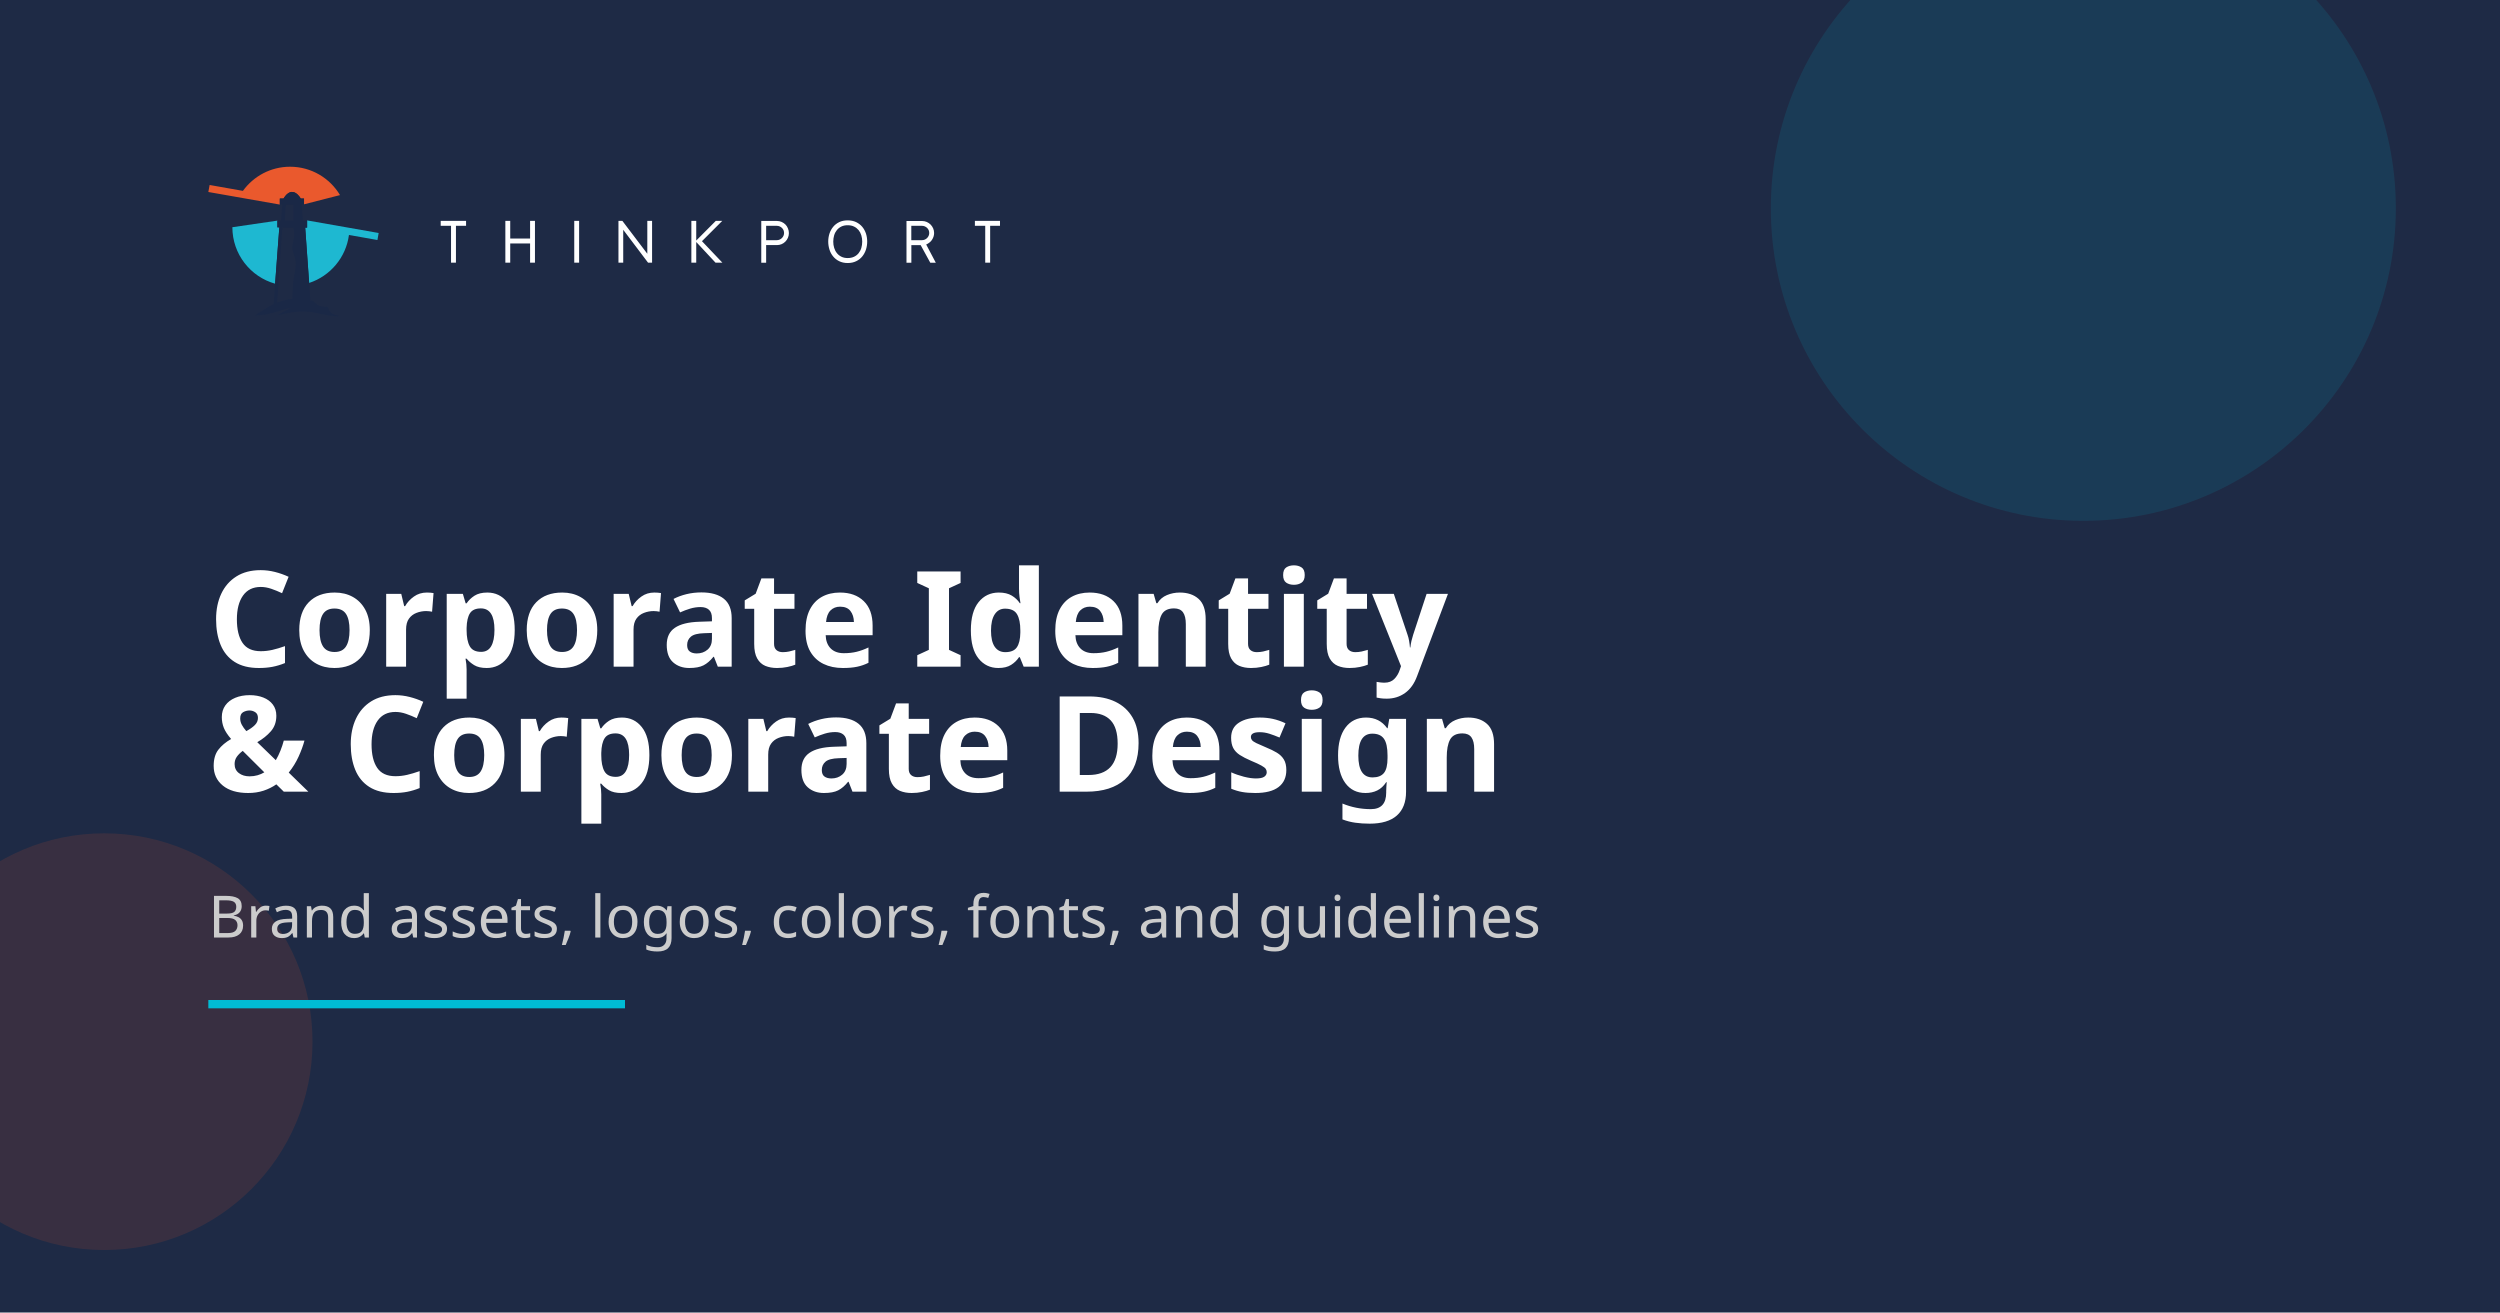
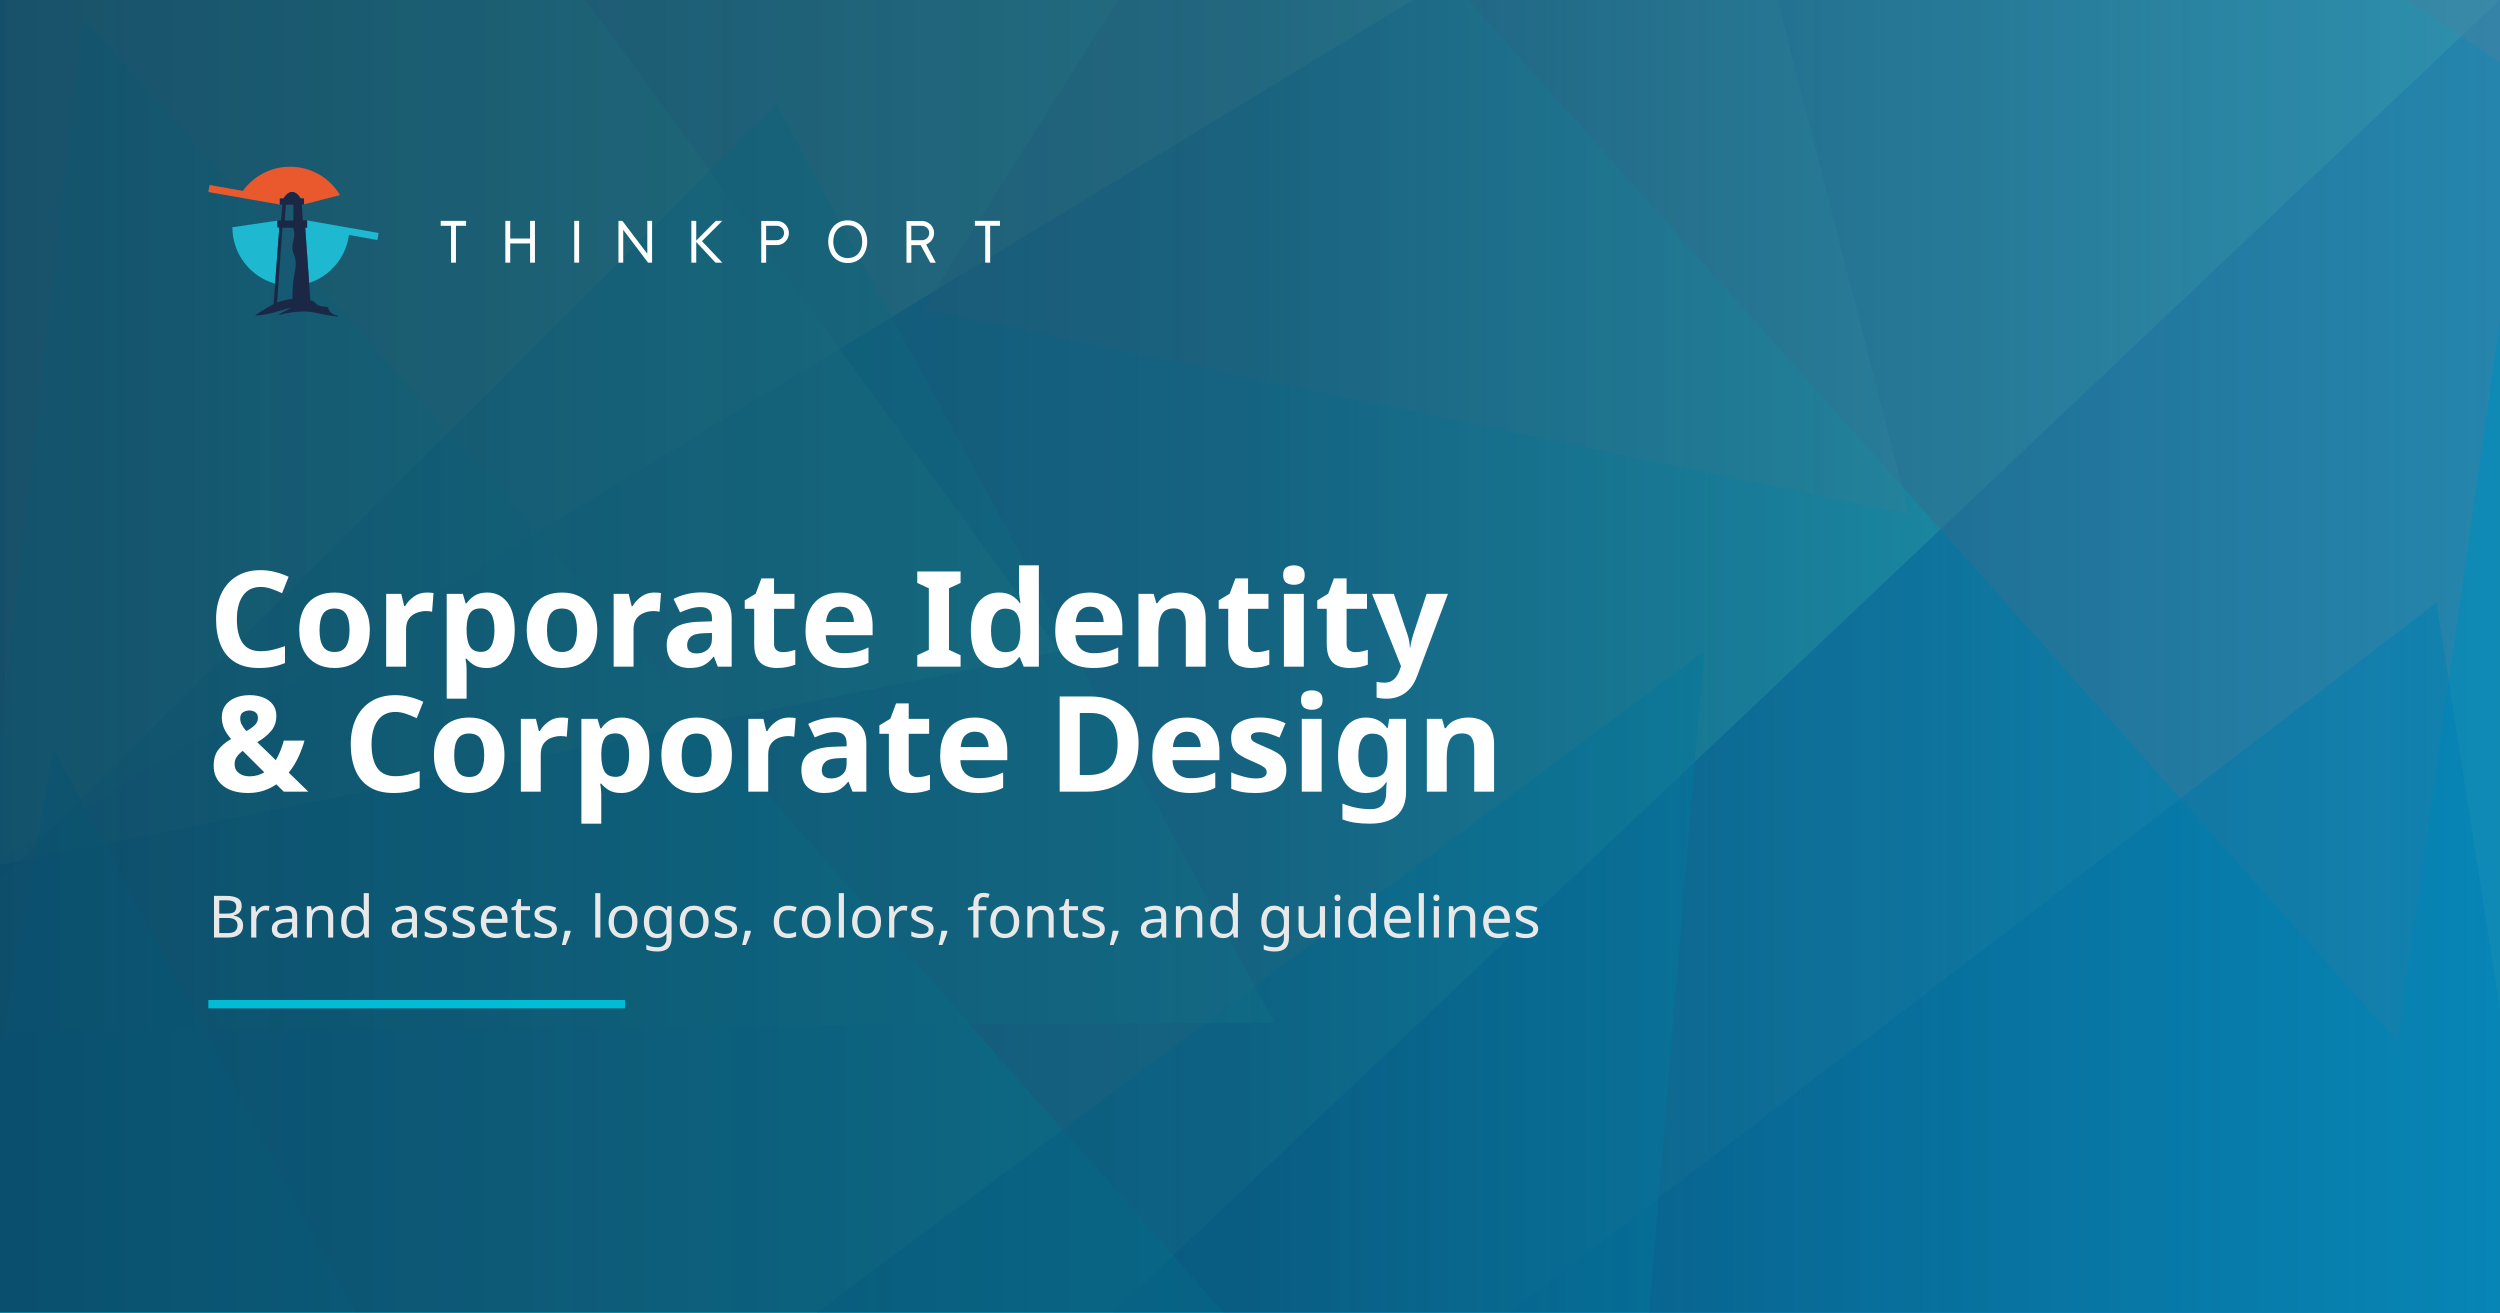
<svg xmlns="http://www.w3.org/2000/svg" width="1200" height="630" viewBox="0 0 1200 630" fill="none">
-   <rect width="1200" height="630" fill="#1E2A45" />
-   <circle cx="1000" cy="100" r="150" fill="#00BCD4" opacity="0.12" />
-   <circle cx="50" cy="500" r="100" fill="#FF5722" opacity="0.12" />
+   <defs>
+     <style>
+   @keyframes rotate1 { from { transform: rotate(0deg); } to { transform: rotate(360deg); } }
+   @keyframes rotate2 { from { transform: rotate(0deg); } to { transform: rotate(-360deg); } }
+   @keyframes colorShift {
+     0% { fill-opacity: 0.2; }
+     25% { fill-opacity: 0.8; }
+     50% { fill-opacity: 0.2; }
+     75% { fill-opacity: 0.8; }
+     100% { fill-opacity: 0.2; }
+   }
+   @keyframes zoom {
+     0% { transform: scale(1); }
+     50% { transform: scale(1.2); }
+     100% { transform: scale(1); }
+   }
+   /* Gruppe 1 - Startet sofort */
+   .polygon-1 { animation: rotate1 270s linear infinite, colorShift 36s ease-in-out infinite, zoom 54s ease-in-out infinite; transform-origin: center; }
+   .polygon-2 { animation: rotate2 270s linear infinite, colorShift 36s ease-in-out infinite, zoom 54s ease-in-out infinite; transform-origin: center; animation-delay: 3s; }
+   .polygon-3 { animation: rotate1 270s linear infinite, colorShift 36s ease-in-out infinite, zoom 54s ease-in-out infinite; transform-origin: center; animation-delay: 6s; }
+   
+   /* Gruppe 2 - Startet nach 2s */
+   .polygon-4 { animation: rotate2 270s linear infinite, colorShift 36s ease-in-out infinite, zoom 54s ease-in-out infinite; transform-origin: center; animation-delay: 9s; }
+   .polygon-5 { animation: rotate1 270s linear infinite, colorShift 36s ease-in-out infinite, zoom 54s ease-in-out infinite; transform-origin: center; animation-delay: 12s; }
+   .polygon-6 { animation: rotate2 270s linear infinite, colorShift 36s ease-in-out infinite, zoom 54s ease-in-out infinite; transform-origin: center; animation-delay: 15s; }
+   
+   /* Gruppe 3 - Startet nach 4s */
+   .polygon-7 { animation: rotate1 270s linear infinite, colorShift 36s ease-in-out infinite, zoom 54s ease-in-out infinite; transform-origin: center; animation-delay: 18s; }
+   .polygon-8 { animation: rotate2 270s linear infinite, colorShift 36s ease-in-out infinite, zoom 54s ease-in-out infinite; transform-origin: center; animation-delay: 21s; }
+   .polygon-9 { animation: rotate1 270s linear infinite, colorShift 36s ease-in-out infinite, zoom 54s ease-in-out infinite; transform-origin: center; animation-delay: 24s; }
+   
+   /* Gruppe 4 - Startet nach 6s */
+   .polygon-10 { animation: rotate2 270s linear infinite, colorShift 36s ease-in-out infinite, zoom 54s ease-in-out infinite; transform-origin: center; animation-delay: 27s; }
+   .polygon-11 { animation: rotate1 270s linear infinite, colorShift 36s ease-in-out infinite, zoom 54s ease-in-out infinite; transform-origin: center; animation-delay: 30s; }
+   .polygon-12 { animation: rotate2 270s linear infinite, colorShift 36s ease-in-out infinite, zoom 54s ease-in-out infinite; transform-origin: center; animation-delay: 33s; }
+ </style>
+     <style>
+       @font-face {
+         font-family: HankenGrotesk;
+         src: url("../fonts/hanken-grotesk/500/regular.ttf") format("truetype");
+         font-weight: 500 700;
+       }
+       @font-face {
+         font-family: SourceSans3;
+         src: url("../fonts/source-sans-3/400/regular.ttf") format("truetype");
+         font-weight: 400;
+       }
+       @font-face {
+         font-family: SourceSans3;
+         src: url("../fonts/source-sans-3/700/regular.ttf") format("truetype");
+         font-weight: 700;
+       }
+     </style>
+     <linearGradient id="contentOverlay" x1="0" x2="1" y1="0" y2="0" gradientUnits="objectBoundingBox">
+       <stop offset="0" stop-color="#0B2649" stop-opacity="0.72" />
+       <stop offset="0.5" stop-color="#0B2649" stop-opacity="0.5" />
+       <stop offset="1" stop-color="#0B2649" stop-opacity="0" />
+     </linearGradient>
+   </defs>
+   <g transform="translate(600,315) scale(1.171875) translate(-512,-512)">
+     <rect x="0" y="0" width="1024" height="1024" fill="#1ea1b9" />
+     <g transform="scale(4) translate(0.5 0.5)">
+       <polygon class="polygon-1" fill="#57c8b9" fill-opacity="0.502" points="0,0 268,-15 0,148" />
+       <polygon class="polygon-2" fill="#0077b4" fill-opacity="0.502" points="257,271 260,56 54,251" />
+       <polygon class="polygon-3" fill="#00c4d1" fill-opacity="0.502" points="-16,271 8,62 162,237" />
+       <polygon class="polygon-4" fill="#3f82a3" fill-opacity="0.502" points="245,167 105,10 271,-16" />
+       <polygon class="polygon-5" fill="#36cbc0" fill-opacity="0.502" points="-16,152 108,127 4,-16" />
+       <polygon class="polygon-6" fill="#0081b5" fill-opacity="0.502" points="87,246 271,263 249,122" />
+       <polygon class="polygon-7" fill="#53c3bb" fill-opacity="0.502" points="163,11 -9,61 4,-16" />
+       <polygon class="polygon-8" fill="#009ec3" fill-opacity="0.502" points="174,127 162,271 13,247" />
+       <polygon class="polygon-9" fill="#369db2" fill-opacity="0.502" points="162,-16 195,113 94,92" />
+       <polygon class="polygon-10" fill="#16b6bf" fill-opacity="0.502" points="130,165 -16,166 79,71" />
+       <polygon class="polygon-11" fill="#02c0d2" fill-opacity="0.502" points="74,266 5,137 -16,254" />
+       <polygon class="polygon-12" fill="#4484a4" fill-opacity="0.502" points="271,77 187,21 252,-16" />
+     </g>
+   </g>
+   <rect width="1200" height="630" fill="url(#contentOverlay)" />
  <g transform="translate(100, 80)">
    <svg width="380" height="72" viewBox="0 0 1479 280" fill="none">
      <path fill="#FFFFFF" d="M820.1 162.6l-46.4-61.2-.2-.2h-7.3v78h8.9v-61.4l46.2 61.2.1.2h7.6v-78h-8.9zM683.6 101.2h9.1v78h-9.1zM601.1 134.1H564v-32.9h-9.1v78h9.1v-35.9h37.1v35.9h9.1v-78h-9.1zM434.1 110.4h19.3v68.8h9.2v-68.8h18.9v-9.2h-47.4zM960.1 101.2H948l-36.5 36.7v-36.7h-9.1v78h9.1v-38.6l35.9 38.5.1.1h12.8l-38.1-40.1zM1346.6 142.1c1.9-1.4 3.6-3 4.9-4.9 1.3-1.9 2.4-4 3.2-6.2.8-2.3 1.2-4.7 1.2-7.1 0-3.1-.6-6.1-1.8-8.8-1.2-2.7-2.8-5.1-4.8-7.1s-4.4-3.6-7.1-4.8c-2.7-1.2-5.7-1.8-8.7-1.8h-29.2v78h9.1v-32.9h17.4l18 32.9h10.3l-18-34.1c1.9-.9 3.8-1.9 5.5-3.2zm.2-18.3c0 1.8-.4 3.6-1.1 5.2-.7 1.6-1.7 3-2.9 4.2-1.2 1.2-2.6 2.2-4.2 2.9-1.6.7-3.4 1.1-5.2 1.1h-20.1v-26.8h20.1c1.8 0 3.6.4 5.2 1.1 1.6.7 3.1 1.7 4.3 2.9 1.2 1.2 2.2 2.6 2.9 4.2.6 1.7 1 3.4 1 5.2zM1432.1 101.2v9.2h19.3v68.8h9.2v-68.8h18.9v-9.2zM1221.7 112.3c-3-3.6-6.9-6.6-11.4-8.8-4.6-2.2-9.9-3.3-15.9-3.3s-11.3 1.1-15.8 3.3c-4.5 2.2-8.3 5.1-11.3 8.8-3 3.6-5.3 7.9-6.9 12.6-1.5 4.7-2.3 9.7-2.3 14.9 0 5.2.8 10.2 2.3 15 1.5 4.8 3.8 9.1 6.9 12.8 3 3.7 6.8 6.7 11.3 8.9 4.5 2.2 9.8 3.4 15.8 3.4s11.3-1.1 15.9-3.4c4.6-2.2 8.4-5.2 11.4-8.9s5.3-8 6.9-12.8c1.5-4.8 2.3-9.8 2.3-15 0-5.2-.8-10.2-2.3-14.9-1.6-4.7-3.9-9-6.9-12.6zm-.1 27.6c0 4.2-.6 8.2-1.7 11.9-1.1 3.7-2.9 7-5.1 9.8-2.3 2.8-5.1 5-8.5 6.6s-7.4 2.4-11.9 2.4c-4.4 0-8.4-.8-11.7-2.5-3.3-1.6-6.2-3.9-8.4-6.7-2.3-2.8-4-6.1-5.1-9.8-1.2-3.7-1.7-7.7-1.7-11.8s.6-8.1 1.7-11.8c1.1-3.7 2.9-7 5.1-9.7 2.3-2.8 5.1-5 8.4-6.6 3.3-1.6 7.3-2.4 11.7-2.4 4.5 0 8.5.8 11.9 2.5 3.4 1.6 6.2 3.9 8.5 6.6 2.3 2.8 4 6 5.1 9.7 1.1 3.7 1.7 7.7 1.7 11.8zM1078.1 107.9c-2-2-4.4-3.6-7.1-4.8-2.7-1.2-5.7-1.8-8.7-1.8H1033v78h9.1v-32.9h20.1c3.1 0 6-.6 8.7-1.7s5.1-2.8 7.1-4.8 3.6-4.4 4.8-7.1c1.2-2.7 1.8-5.7 1.8-8.8s-.6-6.1-1.8-8.8c-1.1-2.9-2.7-5.3-4.7-7.3zm-2.5 15.9c0 1.8-.4 3.6-1.1 5.2-.7 1.6-1.7 3-2.9 4.2-1.2 1.2-2.6 2.2-4.2 2.9-1.6.7-3.4 1.1-5.2 1.1h-20.1v-26.8h20.1c1.8 0 3.6.4 5.2 1.1 1.6.7 3.1 1.7 4.3 2.9 1.2 1.2 2.2 2.6 2.9 4.2.6 1.7 1 3.4 1 5.2z" />
      <path fill="none" d="M158.9 71h-14.1l-2 29.6h16.1zM157.8 224.2c1.4-22.2 5.5-29.7 5.5-43.2 0-13.5-6.4-19.8-6.4-30.6 0-7.9 2.8-12.6 3.7-22.6.3-2.7-.3-7.4-1.7-13.9h-20.5l-9.9 139.8c7.2-2.8 16.7-5.5 28.6-7.1-.1-6.2.2-13.7.7-22.4z" />
      <path fill="#1eb8d1" d="M130.9 220.1v-.4.4z" />
      <path fill="#ea592d" d="M133.6 59.4h6.9c17.1-27.7 32.2 0 32.2 0h6.1v10.8L246 53c-19-31.8-53.7-53-93.3-53-36.2 0-68.3 17.8-88.1 45.1l-62.2-11L0 47.2l133.6 23.5V59.4z" />
      <path fill="#1eb8d1" d="M184.6 100.3v13.4H181l7.4 103.4c39.3-12.9 68.8-47.5 74.3-89.6l53.2 9.4 2.3-13.1-133.6-23.5zM124.7 218.5l7.9-105.3H129v-12.5L44.9 113c0 50.2 33.7 92.6 79.8 105.5z" />
      <path fill="#1a2846" d="M223.9 263.4c-.2-.9-3.4-1.9-5.2-1.9-8 .2-14.3-2-19.2-7.2-2.2-2.4-4.7-4.7-8.9-4.2l-9.7-136.4h3.6v-13.4h-8l-1.9-30.1h4.1V59.4h-6.1s-15.1-27.7-32.2 0h-6.9v11.3h4.8l-2.5 30H129v12.5h3.7l-10.8 143.6c-1.1.5-2.1 1-3 1.5-2.4 1.1-7.3 4.1-12.7 7.3-4.2 2.4-8.3 5.1-12.5 7.8-2.4 1.5-4.5 2.8-5.7 3.6l.3.9c24.5-.3 44.5-9.7 66.2-14.6-7.8 4.3-15.6 8.6-24.6 13.7 2.3-.3 3-.2 3.6-.4 16-4 32.5-6.7 49.1-6.1 10.1.3 19.9 2.7 29.7 4.9 9.9 2.2 19.8 3.3 29.9 4.5.3-.6.5-1.2.8-1.7-10.9-1.6-17.4-6.3-19.1-14.8zM144.8 71h14.1v29.5h-16.1l2-29.5zm13 153.2c-.6 8.7-.8 16.1-.7 22.5-11.9 1.6-21.4 4.3-28.6 7.1l9.9-139.8h20.5c1.4 6.5 1.9 11.2 1.7 13.9-.9 10-3.7 14.7-3.7 22.6 0 10.8 6.4 17.1 6.4 30.6s-4 20.9-5.5 43.1z" />
    </svg>
  </g>
-   <text x="100" y="320" font-family="'Hanken Grotesk', sans-serif" font-size="64" font-weight="700" fill="#FFFFFF">
-     Corporate Identity
-   </text>
-   <text x="100" y="380" font-family="'Hanken Grotesk', sans-serif" font-size="64" font-weight="700" fill="#FFFFFF">
-     &amp; Corporate Design
-   </text>
-   <text x="100" y="450" font-family="'Source Sans 3', sans-serif" font-size="28" font-weight="400" fill="#CCCCCC">
-     Brand assets, logos, colors, fonts, and guidelines
-   </text>
+   <text x="100" y="320" font-family="HankenGrotesk, 'Hanken Grotesk', sans-serif" font-size="64" font-weight="700" fill="#FFFFFF">Corporate Identity</text>
+   <text x="100" y="380" font-family="HankenGrotesk, 'Hanken Grotesk', sans-serif" font-size="64" font-weight="700" fill="#FFFFFF">&amp; Corporate Design</text>
+   <text x="100" y="450" font-family="SourceSans3, 'Source Sans 3', sans-serif" font-size="28" font-weight="400" fill="#E8E8E8">Brand assets, logos, colors, fonts, and guidelines</text>
  <rect x="100" y="480" width="200" height="4" fill="#00BCD4" />
</svg>
